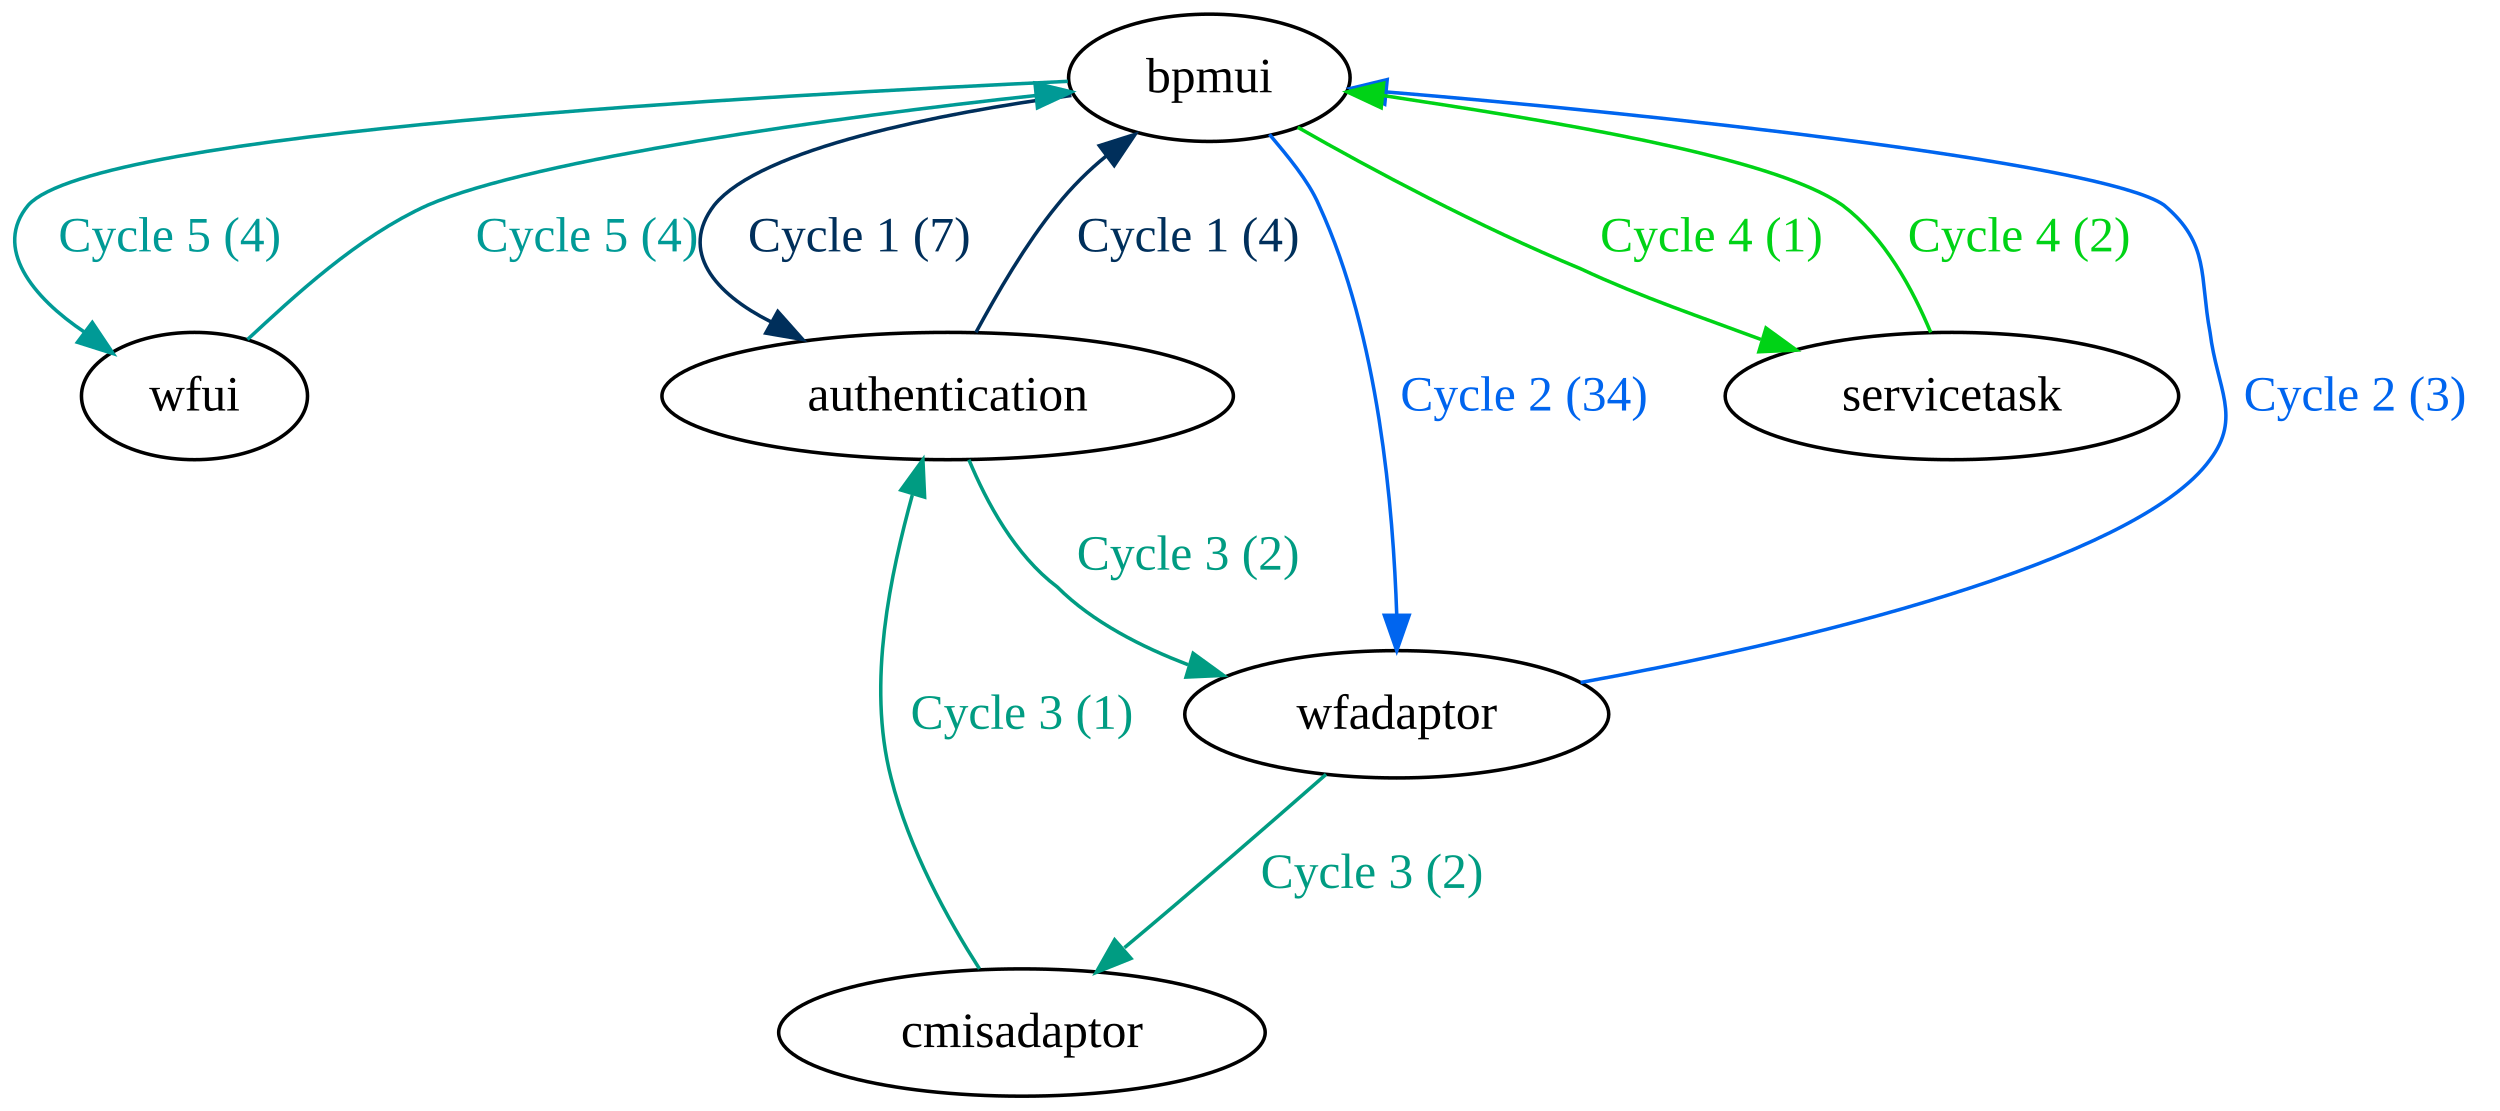
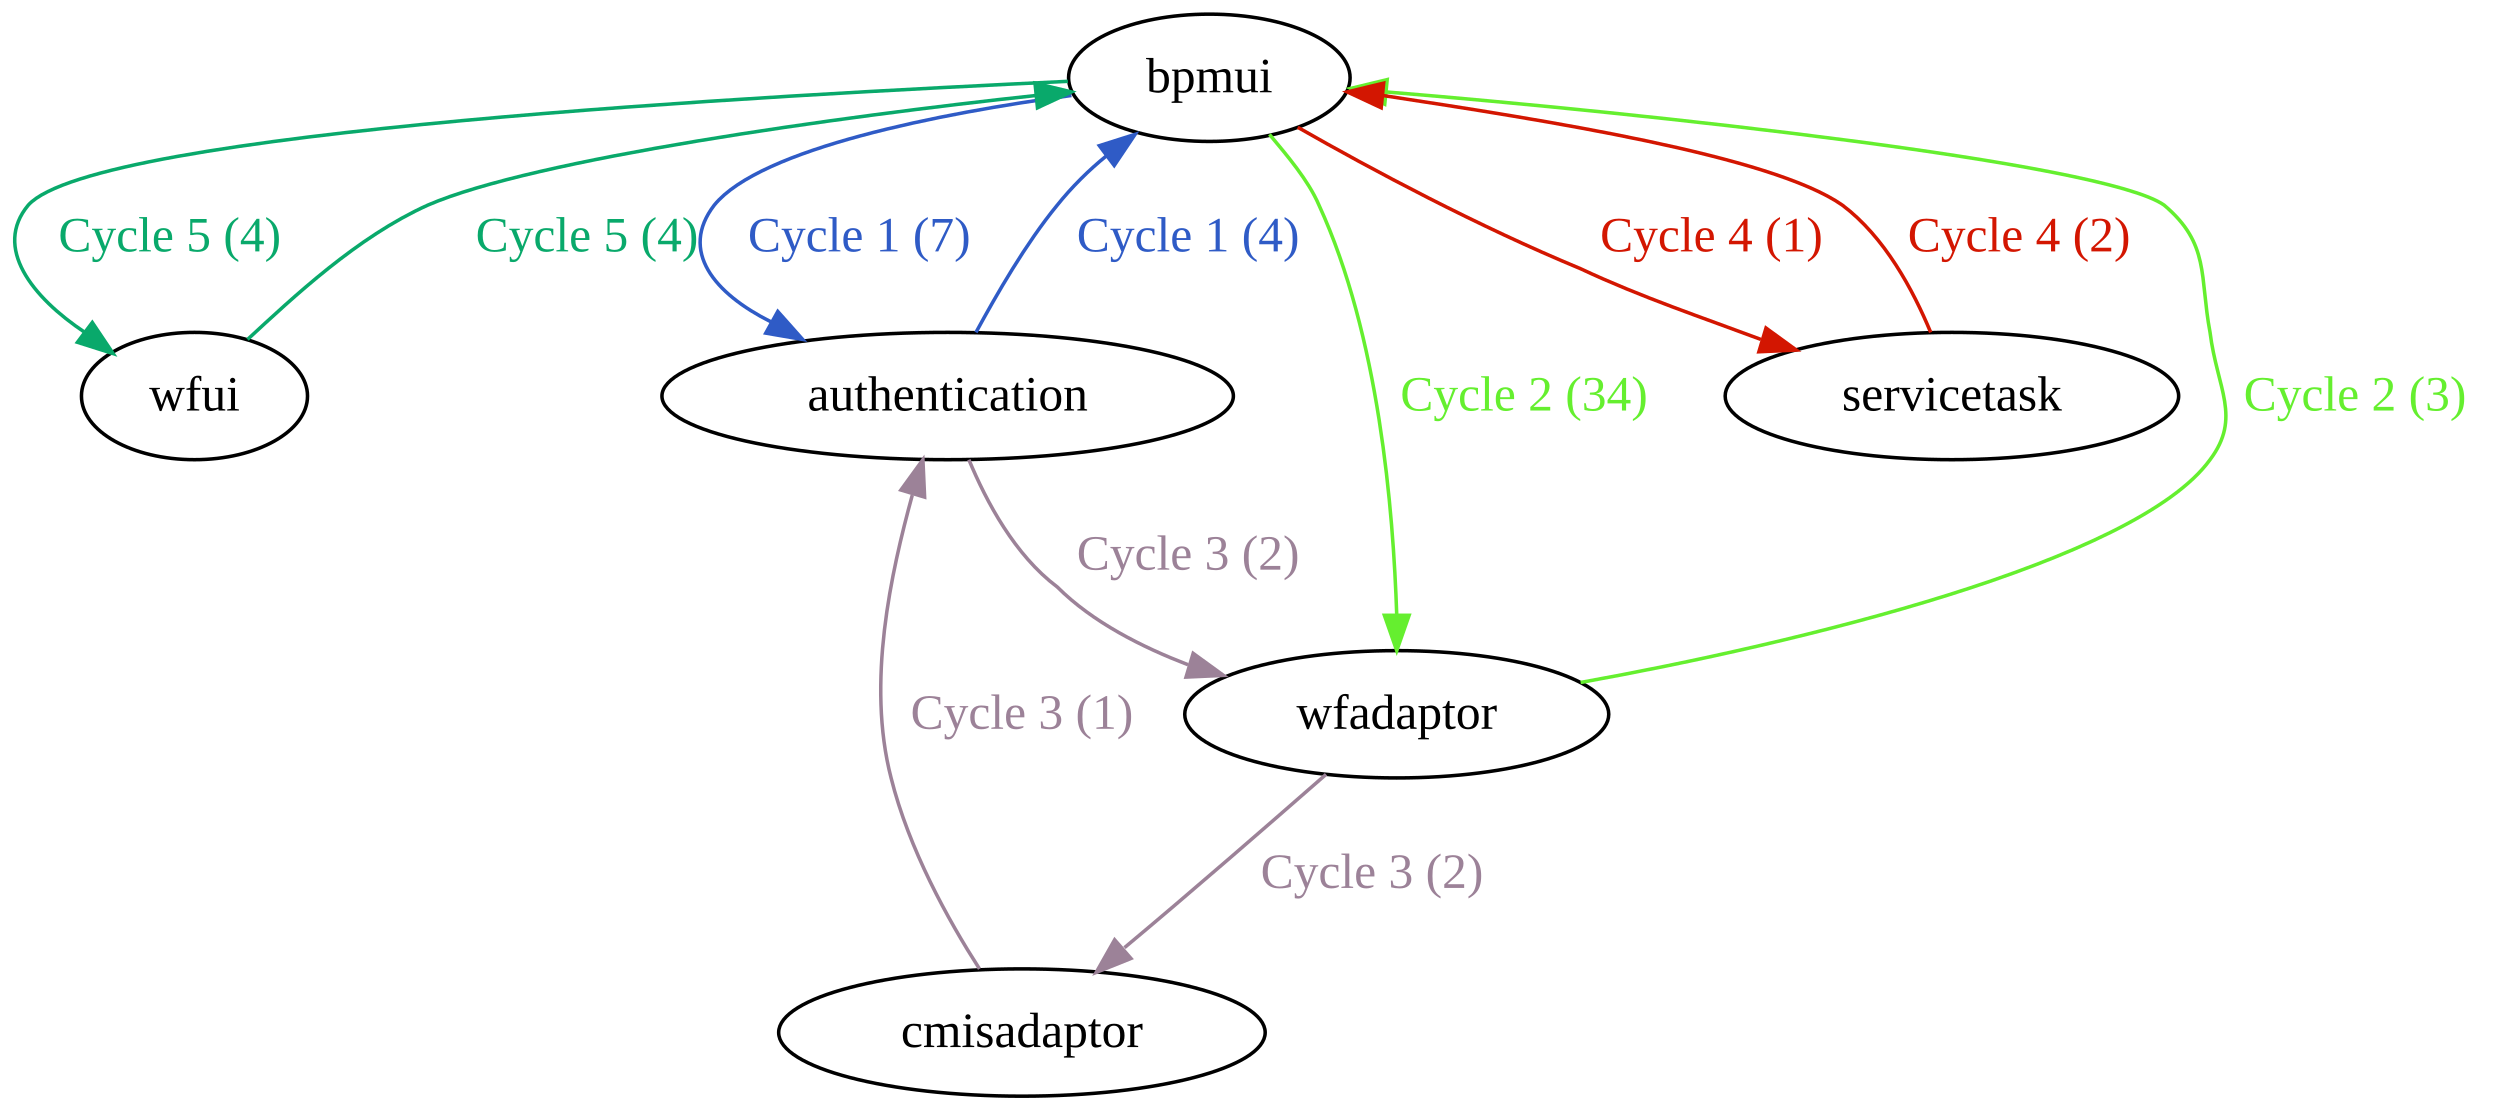
<svg xmlns="http://www.w3.org/2000/svg" width="707pt" height="314pt" viewBox="0.00 0.00 707.00 314.00">
  <g id="graph0" class="graph" transform="scale(1 1) rotate(0) translate(4 310)">
    <polygon style="fill:white;stroke:white;" points="-4,4 -4,-310 703,-310 703,4 -4,4" />
    <g id="node1" class="node">
      <ellipse style="fill:none;stroke:black;" cx="338" cy="-288" rx="39.806" ry="18" />
      <text text-anchor="middle" x="338" y="-283.9" style="font-family:Times New Roman;font-size:14.00;">bpmui</text>
    </g>
    <g id="node2" class="node">
      <ellipse style="fill:none;stroke:black;" cx="51" cy="-198" rx="31.965" ry="18" />
      <text text-anchor="middle" x="51" y="-193.9" style="font-family:Times New Roman;font-size:14.00;">wfui</text>
    </g>
    <g id="edge8" class="edge">
-       <path style="fill:none;stroke:#009a96;" d="M298,-287C214,-283 23,-273 4,-252 -6,-240 5,-226 20,-216" />
-       <polygon style="fill:#009a96;stroke:#009a96;" points="22.1,-218.8 28,-210 17.9,-213.2 22.1,-218.8" />
-       <text text-anchor="middle" x="44" y="-238.9" style="font-family:Times New Roman;font-size:14.00;fill:#009a96;">Cycle 5 (4)</text>
+       <path style="fill:none;stroke:#09a96b;" d="M298,-287C214,-283 23,-273 4,-252 -6,-240 5,-226 20,-216" />
+       <polygon style="fill:#09a96b;stroke:#09a96b;" points="22.1,-218.8 28,-210 17.9,-213.2 22.1,-218.8" />
+       <text text-anchor="middle" x="44" y="-238.9" style="font-family:Times New Roman;font-size:14.00;fill:#09a96b;">Cycle 5 (4)</text>
    </g>
    <g id="node3" class="node">
      <ellipse style="fill:none;stroke:black;" cx="264" cy="-198" rx="80.802" ry="18" />
      <text text-anchor="middle" x="264" y="-193.9" style="font-family:Times New Roman;font-size:14.00;">authentication</text>
    </g>
    <g id="edge2" class="edge">
-       <path style="fill:none;stroke:#002f5b;" d="M299,-283C262,-278 211,-268 198,-252 188,-239 198,-227 214,-219" />
-       <polygon style="fill:#002f5b;stroke:#002f5b;" points="215.958,-221.916 223,-214 212.559,-215.797 215.958,-221.916" />
-       <text text-anchor="middle" x="239" y="-238.9" style="font-family:Times New Roman;font-size:14.00;fill:#002f5b;">Cycle 1 (7)</text>
+       <path style="fill:none;stroke:#2f5bc6;" d="M299,-283C262,-278 211,-268 198,-252 188,-239 198,-227 214,-219" />
+       <polygon style="fill:#2f5bc6;stroke:#2f5bc6;" points="215.958,-221.916 223,-214 212.559,-215.797 215.958,-221.916" />
+       <text text-anchor="middle" x="239" y="-238.9" style="font-family:Times New Roman;font-size:14.00;fill:#2f5bc6;">Cycle 1 (7)</text>
    </g>
    <g id="node4" class="node">
      <ellipse style="fill:none;stroke:black;" cx="391" cy="-108" rx="59.955" ry="18" />
      <text text-anchor="middle" x="391" y="-103.9" style="font-family:Times New Roman;font-size:14.00;">wfadaptor</text>
    </g>
    <g id="edge4" class="edge">
-       <path style="fill:none;stroke:#0065ef;" d="M355,-272C360,-266 366,-259 369,-252 386,-215 390,-166 391,-136" />
-       <polygon style="fill:#0065ef;stroke:#0065ef;" points="394.5,-136 391,-126 387.5,-136 394.5,-136" />
-       <text text-anchor="middle" x="427" y="-193.9" style="font-family:Times New Roman;font-size:14.00;fill:#0065ef;">Cycle 2 (34)</text>
+       <path style="fill:none;stroke:#65ef2f;" d="M355,-272C360,-266 366,-259 369,-252 386,-215 390,-166 391,-136" />
+       <polygon style="fill:#65ef2f;stroke:#65ef2f;" points="394.5,-136 391,-126 387.5,-136 394.5,-136" />
+       <text text-anchor="middle" x="427" y="-193.9" style="font-family:Times New Roman;font-size:14.00;fill:#65ef2f;">Cycle 2 (34)</text>
    </g>
    <g id="node6" class="node">
      <ellipse style="fill:none;stroke:black;" cx="548" cy="-198" rx="64.123" ry="18" />
      <text text-anchor="middle" x="548" y="-193.9" style="font-family:Times New Roman;font-size:14.00;">servicetask</text>
    </g>
    <g id="edge6" class="edge">
-       <path style="fill:none;stroke:#00d316;" d="M363,-274C384,-262 414,-246 443,-234 460,-226 478,-220 494,-214" />
-       <polygon style="fill:#00d316;stroke:#00d316;" points="495.427,-217.226 504,-211 493.416,-210.521 495.427,-217.226" />
-       <text text-anchor="middle" x="480" y="-238.9" style="font-family:Times New Roman;font-size:14.00;fill:#00d316;">Cycle 4 (1)</text>
+       <path style="fill:none;stroke:#d31601;" d="M363,-274C384,-262 414,-246 443,-234 460,-226 478,-220 494,-214" />
+       <polygon style="fill:#d31601;stroke:#d31601;" points="495.427,-217.226 504,-211 493.416,-210.521 495.427,-217.226" />
+       <text text-anchor="middle" x="480" y="-238.9" style="font-family:Times New Roman;font-size:14.00;fill:#d31601;">Cycle 4 (1)</text>
    </g>
    <g id="edge10" class="edge">
-       <path style="fill:none;stroke:#009a96;" d="M66,-214C79,-226 97,-243 117,-252 147,-265 233,-277 289,-283" />
-       <polygon style="fill:#009a96;stroke:#009a96;" points="288.701,-286.488 299,-284 289.398,-279.522 288.701,-286.488" />
-       <text text-anchor="middle" x="162" y="-238.9" style="font-family:Times New Roman;font-size:14.00;fill:#009a96;">Cycle 5 (4)</text>
+       <path style="fill:none;stroke:#09a96b;" d="M66,-214C79,-226 97,-243 117,-252 147,-265 233,-277 289,-283" />
+       <polygon style="fill:#09a96b;stroke:#09a96b;" points="288.701,-286.488 299,-284 289.398,-279.522 288.701,-286.488" />
+       <text text-anchor="middle" x="162" y="-238.9" style="font-family:Times New Roman;font-size:14.00;fill:#09a96b;">Cycle 5 (4)</text>
    </g>
    <g id="edge12" class="edge">
-       <path style="fill:none;stroke:#002f5b;" d="M272,-216C278,-227 286,-241 295,-252 299,-257 304,-262 309,-266" />
-       <polygon style="fill:#002f5b;stroke:#002f5b;" points="306.9,-268.8 317,-272 311.1,-263.2 306.9,-268.8" />
-       <text text-anchor="middle" x="332" y="-238.9" style="font-family:Times New Roman;font-size:14.00;fill:#002f5b;">Cycle 1 (4)</text>
+       <path style="fill:none;stroke:#2f5bc6;" d="M272,-216C278,-227 286,-241 295,-252 299,-257 304,-262 309,-266" />
+       <polygon style="fill:#2f5bc6;stroke:#2f5bc6;" points="306.9,-268.8 317,-272 311.1,-263.2 306.9,-268.8" />
+       <text text-anchor="middle" x="332" y="-238.9" style="font-family:Times New Roman;font-size:14.00;fill:#2f5bc6;">Cycle 1 (4)</text>
    </g>
    <g id="edge14" class="edge">
-       <path style="fill:none;stroke:#009c82;" d="M270,-180C275,-168 283,-153 295,-144 305,-134 319,-127 332,-122" />
-       <polygon style="fill:#009c82;stroke:#009c82;" points="333.427,-125.226 342,-119 331.416,-118.521 333.427,-125.226" />
-       <text text-anchor="middle" x="332" y="-148.9" style="font-family:Times New Roman;font-size:14.00;fill:#009c82;">Cycle 3 (2)</text>
+       <path style="fill:none;stroke:#9c8298;" d="M270,-180C275,-168 283,-153 295,-144 305,-134 319,-127 332,-122" />
+       <polygon style="fill:#9c8298;stroke:#9c8298;" points="333.427,-125.226 342,-119 331.416,-118.521 333.427,-125.226" />
+       <text text-anchor="middle" x="332" y="-148.9" style="font-family:Times New Roman;font-size:14.00;fill:#9c8298;">Cycle 3 (2)</text>
    </g>
    <g id="edge16" class="edge">
-       <path style="fill:none;stroke:#0065ef;" d="M443,-117C504,-128 600,-151 621,-180 630,-192 623,-200 621,-216 618,-232 621,-241 608,-252 591,-264 461,-278 388,-284" />
-       <polygon style="fill:#0065ef;stroke:#0065ef;" points="387.602,-280.522 378,-285 388.299,-287.488 387.602,-280.522" />
-       <text text-anchor="middle" x="662" y="-193.9" style="font-family:Times New Roman;font-size:14.00;fill:#0065ef;">Cycle 2 (3)</text>
+       <path style="fill:none;stroke:#65ef2f;" d="M443,-117C504,-128 600,-151 621,-180 630,-192 623,-200 621,-216 618,-232 621,-241 608,-252 591,-264 461,-278 388,-284" />
+       <polygon style="fill:#65ef2f;stroke:#65ef2f;" points="387.602,-280.522 378,-285 388.299,-287.488 387.602,-280.522" />
+       <text text-anchor="middle" x="662" y="-193.9" style="font-family:Times New Roman;font-size:14.00;fill:#65ef2f;">Cycle 2 (3)</text>
    </g>
    <g id="node5" class="node">
      <ellipse style="fill:none;stroke:black;" cx="285" cy="-18" rx="68.793" ry="18" />
      <text text-anchor="middle" x="285" y="-13.9" style="font-family:Times New Roman;font-size:14.00;">cmisadaptor</text>
    </g>
    <g id="edge18" class="edge">
-       <path style="fill:none;stroke:#009c82;" d="M371,-91C355,-77 332,-57 314,-42" />
-       <polygon style="fill:#009c82;stroke:#009c82;" points="315.831,-38.951 306,-35 311.221,-44.219 315.831,-38.951" />
-       <text text-anchor="middle" x="384" y="-58.9" style="font-family:Times New Roman;font-size:14.00;fill:#009c82;">Cycle 3 (2)</text>
+       <path style="fill:none;stroke:#9c8298;" d="M371,-91C355,-77 332,-57 314,-42" />
+       <polygon style="fill:#9c8298;stroke:#9c8298;" points="315.831,-38.951 306,-35 311.221,-44.219 315.831,-38.951" />
+       <text text-anchor="middle" x="384" y="-58.9" style="font-family:Times New Roman;font-size:14.00;fill:#9c8298;">Cycle 3 (2)</text>
    </g>
    <g id="edge20" class="edge">
-       <path style="fill:none;stroke:#009c82;" d="M273,-36C264,-50 253,-70 248,-90 241,-117 248,-148 254,-170" />
-       <polygon style="fill:#009c82;stroke:#009c82;" points="250.774,-171.427 257,-180 257.479,-169.416 250.774,-171.427" />
-       <text text-anchor="middle" x="285" y="-103.9" style="font-family:Times New Roman;font-size:14.00;fill:#009c82;">Cycle 3 (1)</text>
+       <path style="fill:none;stroke:#9c8298;" d="M273,-36C264,-50 253,-70 248,-90 241,-117 248,-148 254,-170" />
+       <polygon style="fill:#9c8298;stroke:#9c8298;" points="250.774,-171.427 257,-180 257.479,-169.416 250.774,-171.427" />
+       <text text-anchor="middle" x="285" y="-103.9" style="font-family:Times New Roman;font-size:14.00;fill:#9c8298;">Cycle 3 (1)</text>
    </g>
    <g id="edge22" class="edge">
-       <path style="fill:none;stroke:#00d316;" d="M542,-216C537,-228 529,-243 517,-252 497,-266 433,-276 387,-283" />
-       <polygon style="fill:#00d316;stroke:#00d316;" points="386.602,-279.522 377,-284 387.299,-286.488 386.602,-279.522" />
-       <text text-anchor="middle" x="567" y="-238.9" style="font-family:Times New Roman;font-size:14.00;fill:#00d316;">Cycle 4 (2)</text>
+       <path style="fill:none;stroke:#d31601;" d="M542,-216C537,-228 529,-243 517,-252 497,-266 433,-276 387,-283" />
+       <polygon style="fill:#d31601;stroke:#d31601;" points="386.602,-279.522 377,-284 387.299,-286.488 386.602,-279.522" />
+       <text text-anchor="middle" x="567" y="-238.9" style="font-family:Times New Roman;font-size:14.00;fill:#d31601;">Cycle 4 (2)</text>
    </g>
  </g>
</svg>
